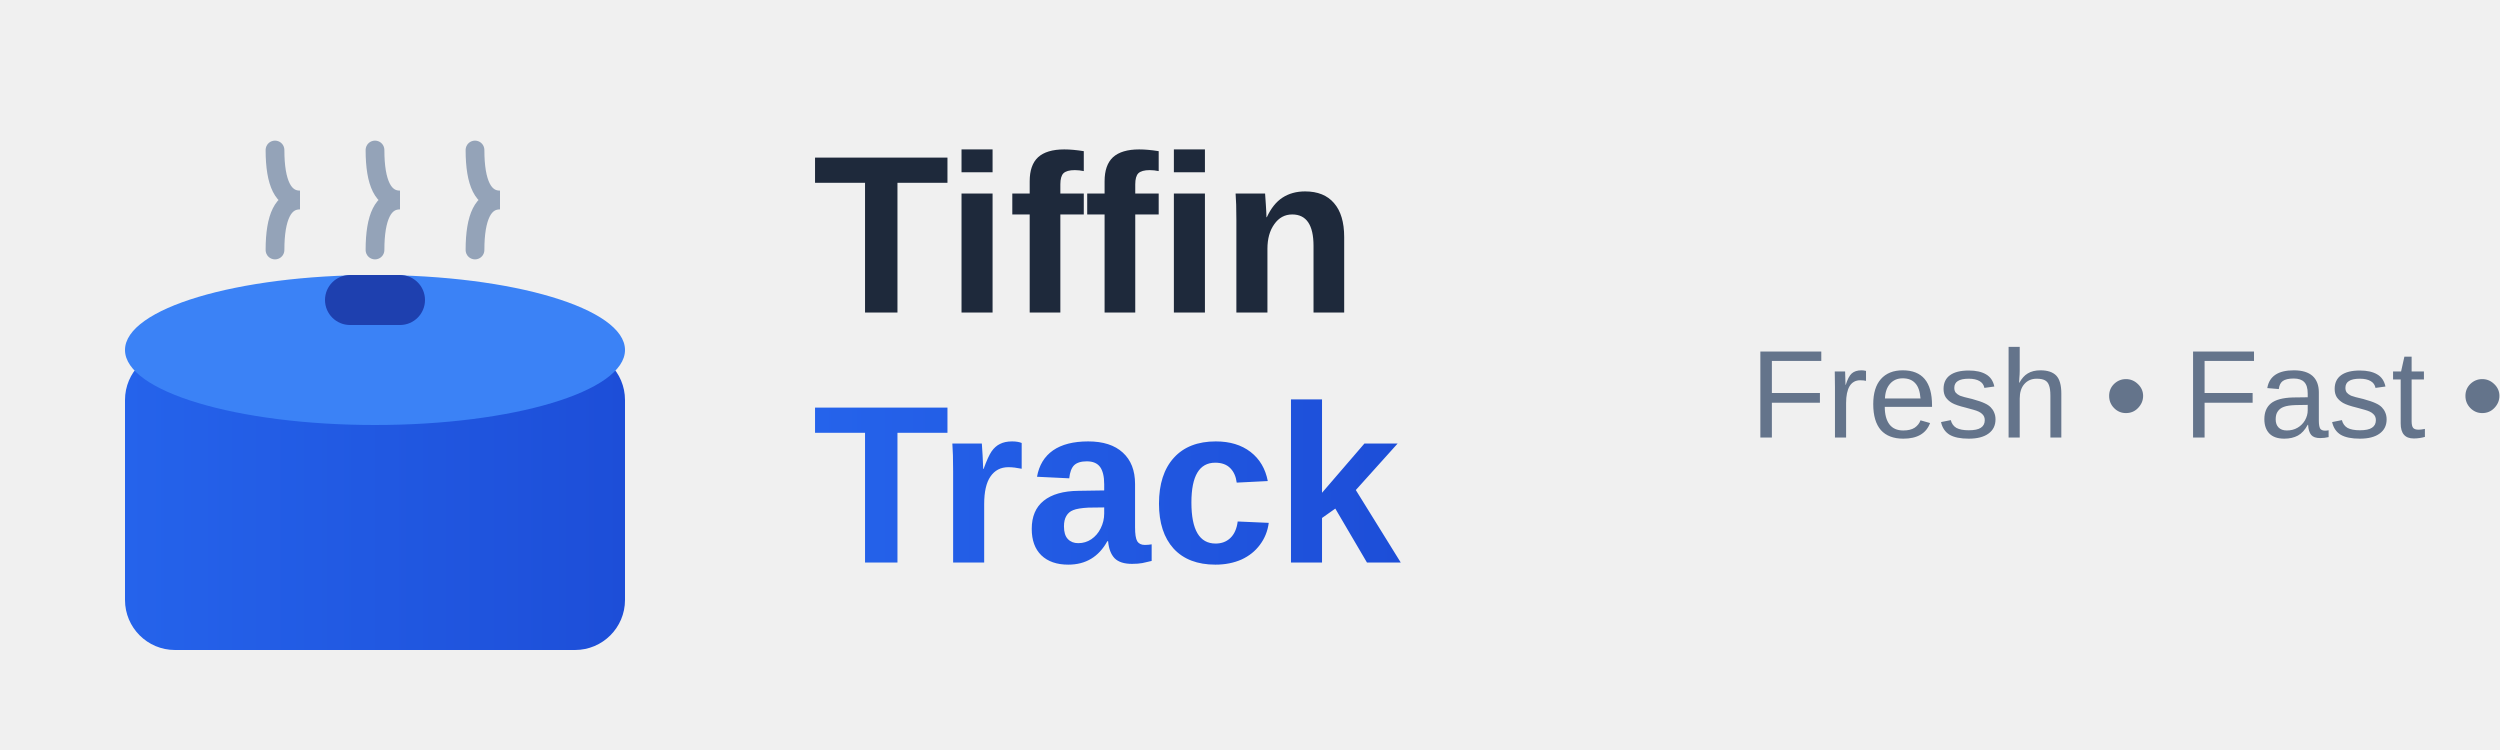
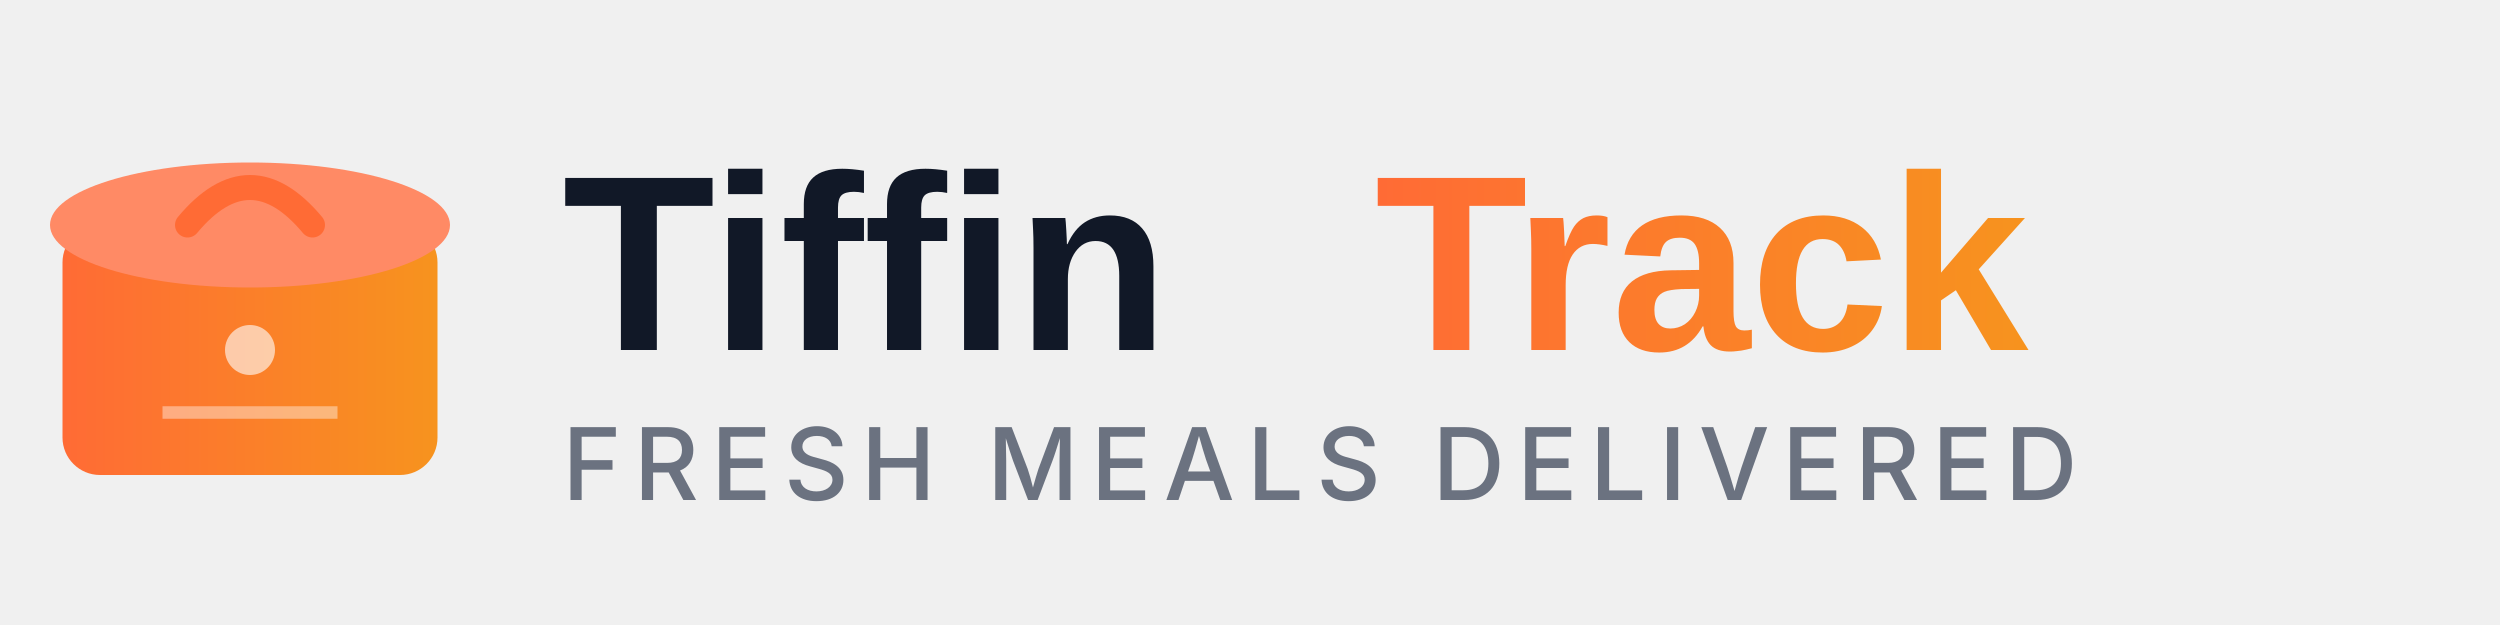
- <svg xmlns="http://www.w3.org/2000/svg" viewBox="0 0 200 60" width="200" height="60">
+ <svg xmlns="http://www.w3.org/2000/svg" viewBox="0 0 200 50" width="200" height="50">
  <defs>
    <linearGradient id="logoGradient" x1="0%" y1="0%" x2="100%" y2="0%">
-       <stop offset="0%" style="stop-color:#2563eb;stop-opacity:1" />
-       <stop offset="100%" style="stop-color:#1d4ed8;stop-opacity:1" />
+       <stop offset="0%" style="stop-color:#ff6b35;stop-opacity:1" />
+       <stop offset="100%" style="stop-color:#f7931e;stop-opacity:1" />
    </linearGradient>
  </defs>
-   <g transform="translate(10, 8)">
-     <rect x="0" y="20" width="40" height="24" rx="4" fill="url(#logoGradient)" />
-     <ellipse cx="20" cy="20" rx="20" ry="6" fill="#3b82f6" />
-     <rect x="16" y="14" width="8" height="4" rx="2" fill="#1e40af" />
-     <path d="M12 12 Q12 8 14 8 Q12 8 12 4" stroke="#94a3b8" stroke-width="1.5" fill="none" stroke-linecap="round" />
-     <path d="M20 12 Q20 8 22 8 Q20 8 20 4" stroke="#94a3b8" stroke-width="1.5" fill="none" stroke-linecap="round" />
-     <path d="M28 12 Q28 8 30 8 Q28 8 28 4" stroke="#94a3b8" stroke-width="1.5" fill="none" stroke-linecap="round" />
+   <g transform="translate(5, 10)">
+     <rect x="0" y="8" width="30" height="20" rx="3" fill="url(#logoGradient)" />
+     <ellipse cx="15" cy="8" rx="16" ry="5" fill="#ff8a65" />
+     <path d="M 10 8 Q 15 2 20 8" stroke="#ff6b35" stroke-width="2" fill="none" stroke-linecap="round" />
+     <circle cx="15" cy="18" r="2" fill="#fff" opacity="0.6" />
+     <line x1="8" y1="23" x2="22" y2="23" stroke="#fff" stroke-width="1" opacity="0.4" />
  </g>
-   <text x="65" y="25" font-family="Arial, sans-serif" font-size="18" font-weight="bold" fill="#1e293b">Tiffin</text>
-   <text x="65" y="45" font-family="Arial, sans-serif" font-size="18" font-weight="bold" fill="url(#logoGradient)">Track</text>
-   <text x="140" y="35" font-family="Arial, sans-serif" font-size="10" fill="#64748b">Fresh • Fast • Reliable</text>
+   <text x="45" y="28" font-family="'Poppins', 'Arial', sans-serif" font-size="20" font-weight="800" fill="#111827">
+     Tiffin
+   </text>
+   <text x="110" y="28" font-family="'Poppins', 'Arial', sans-serif" font-size="20" font-weight="800" fill="url(#logoGradient)">
+     Track
+   </text>
+   <text x="45" y="40" font-family="'Inter', 'Arial', sans-serif" font-size="8" font-weight="500" fill="#6b7280" letter-spacing="1">
+     FRESH MEALS DELIVERED
+   </text>
</svg>
